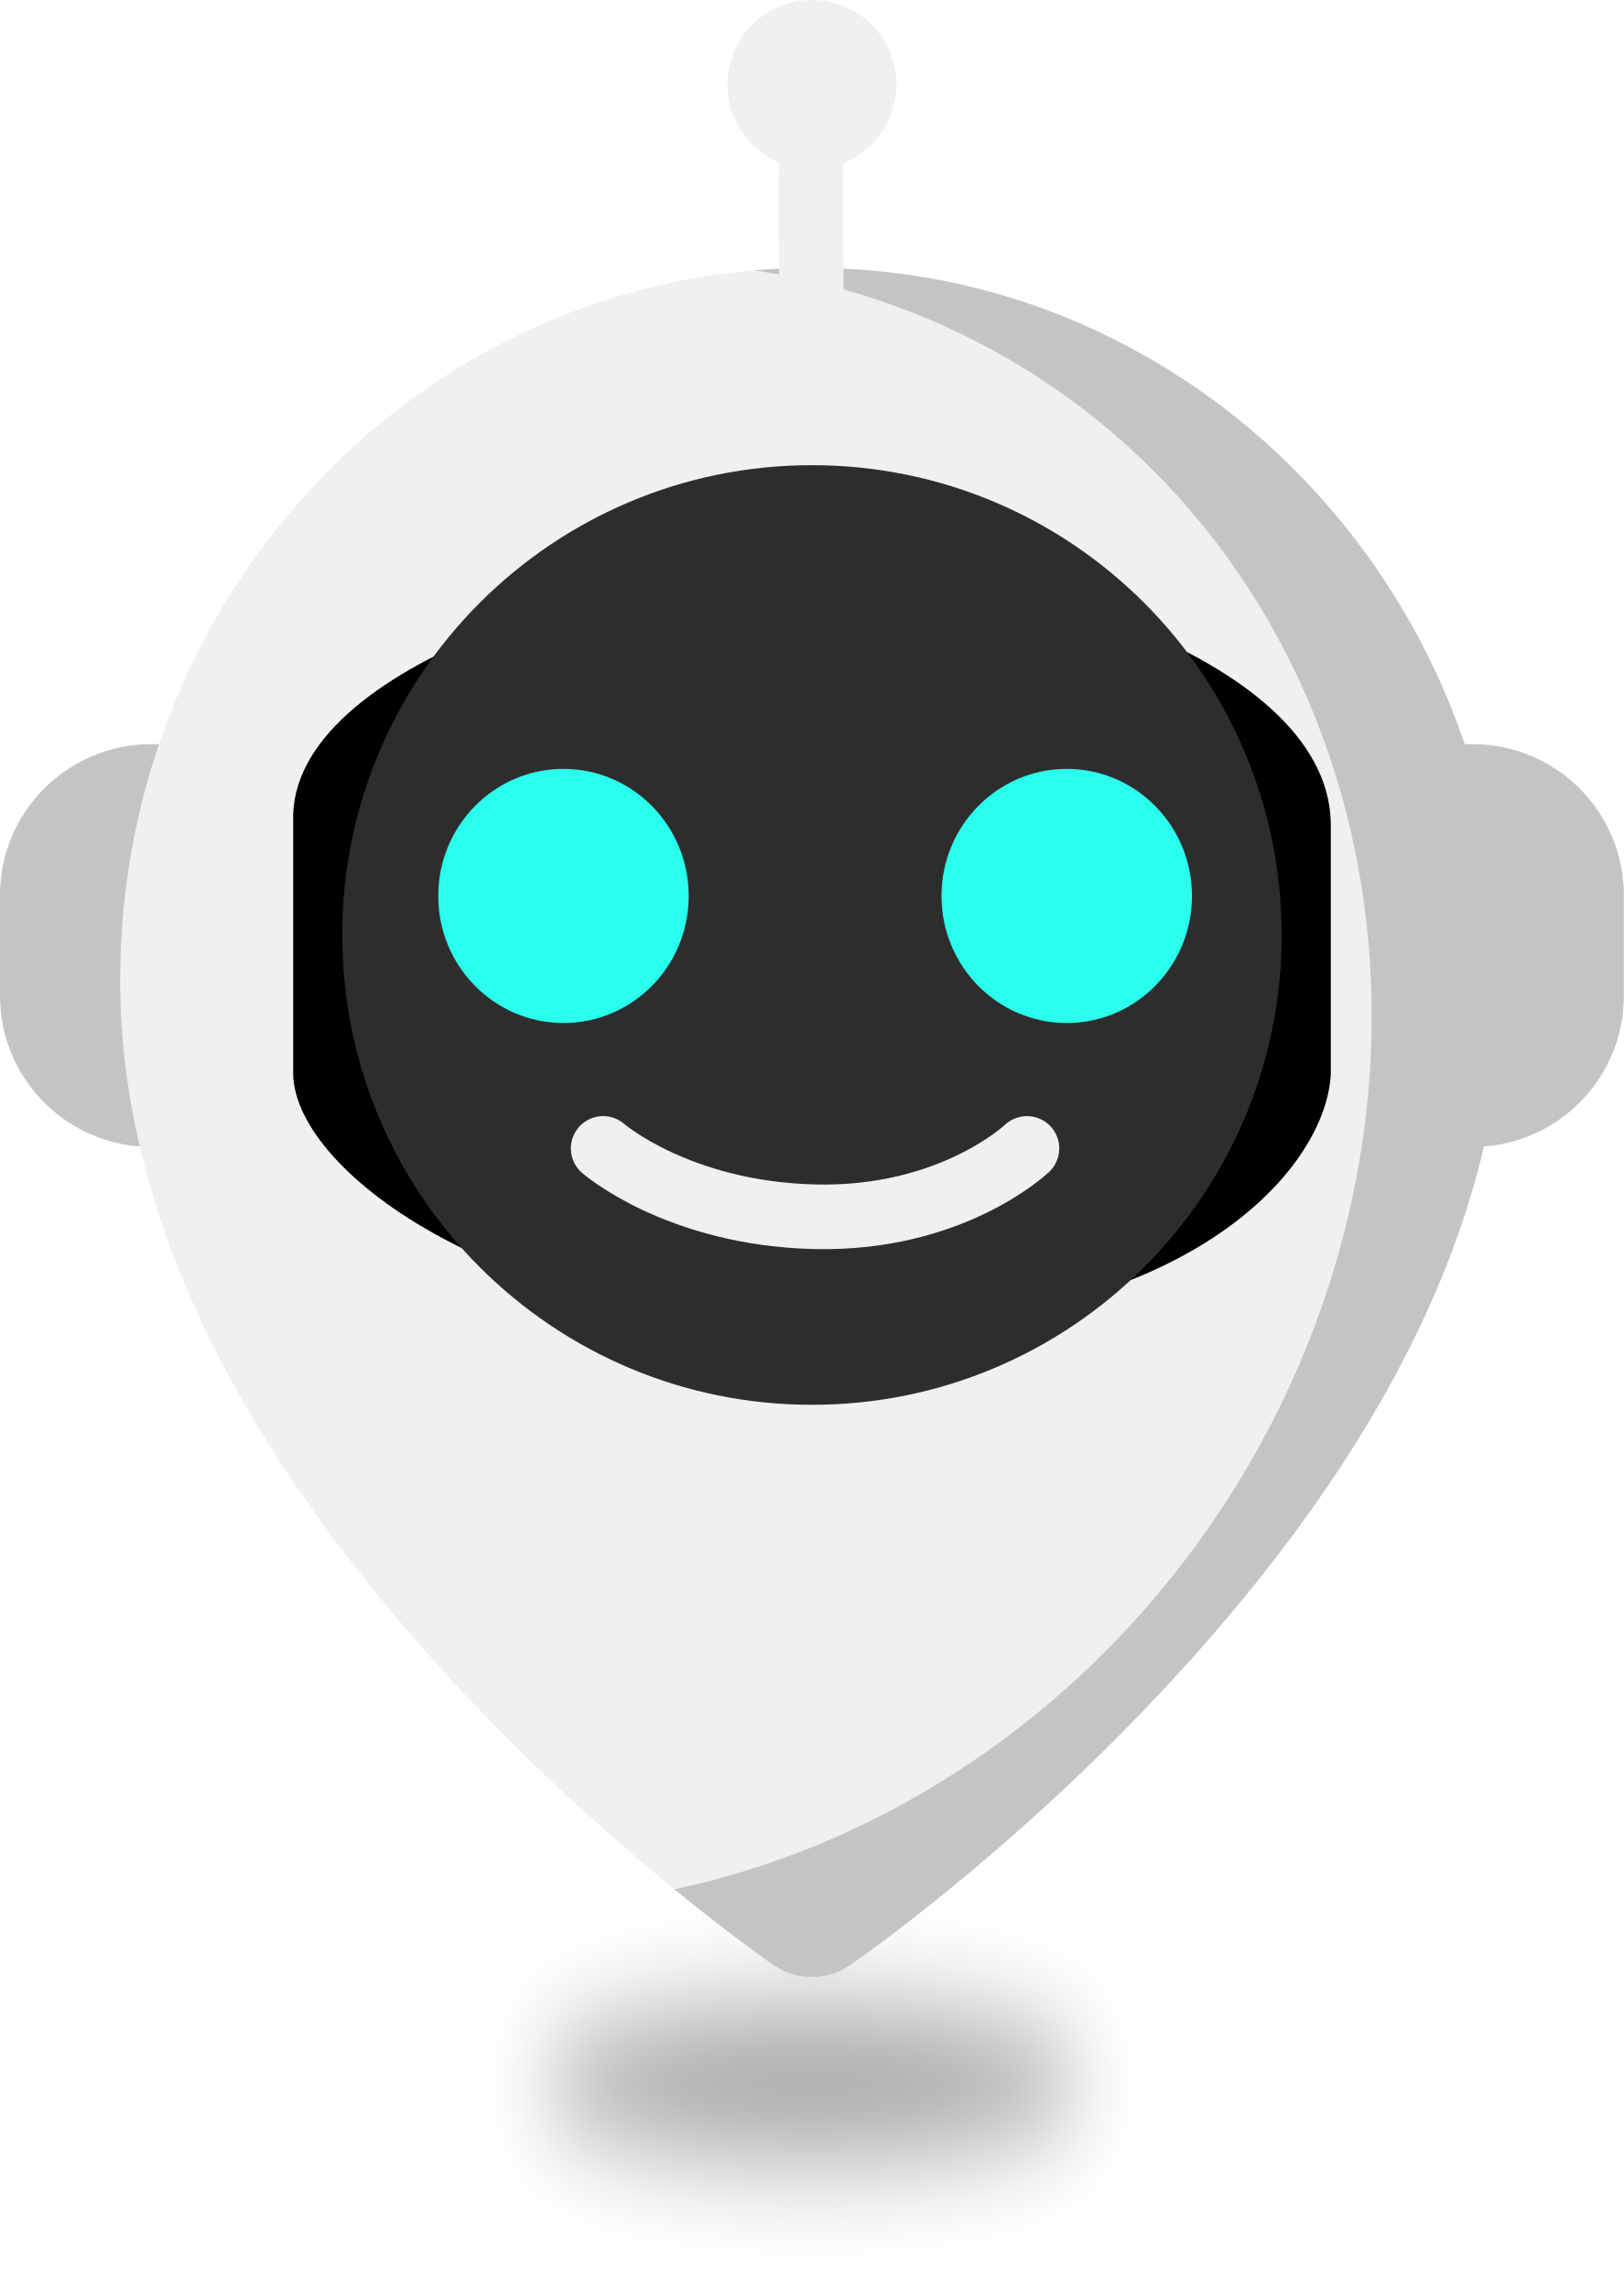
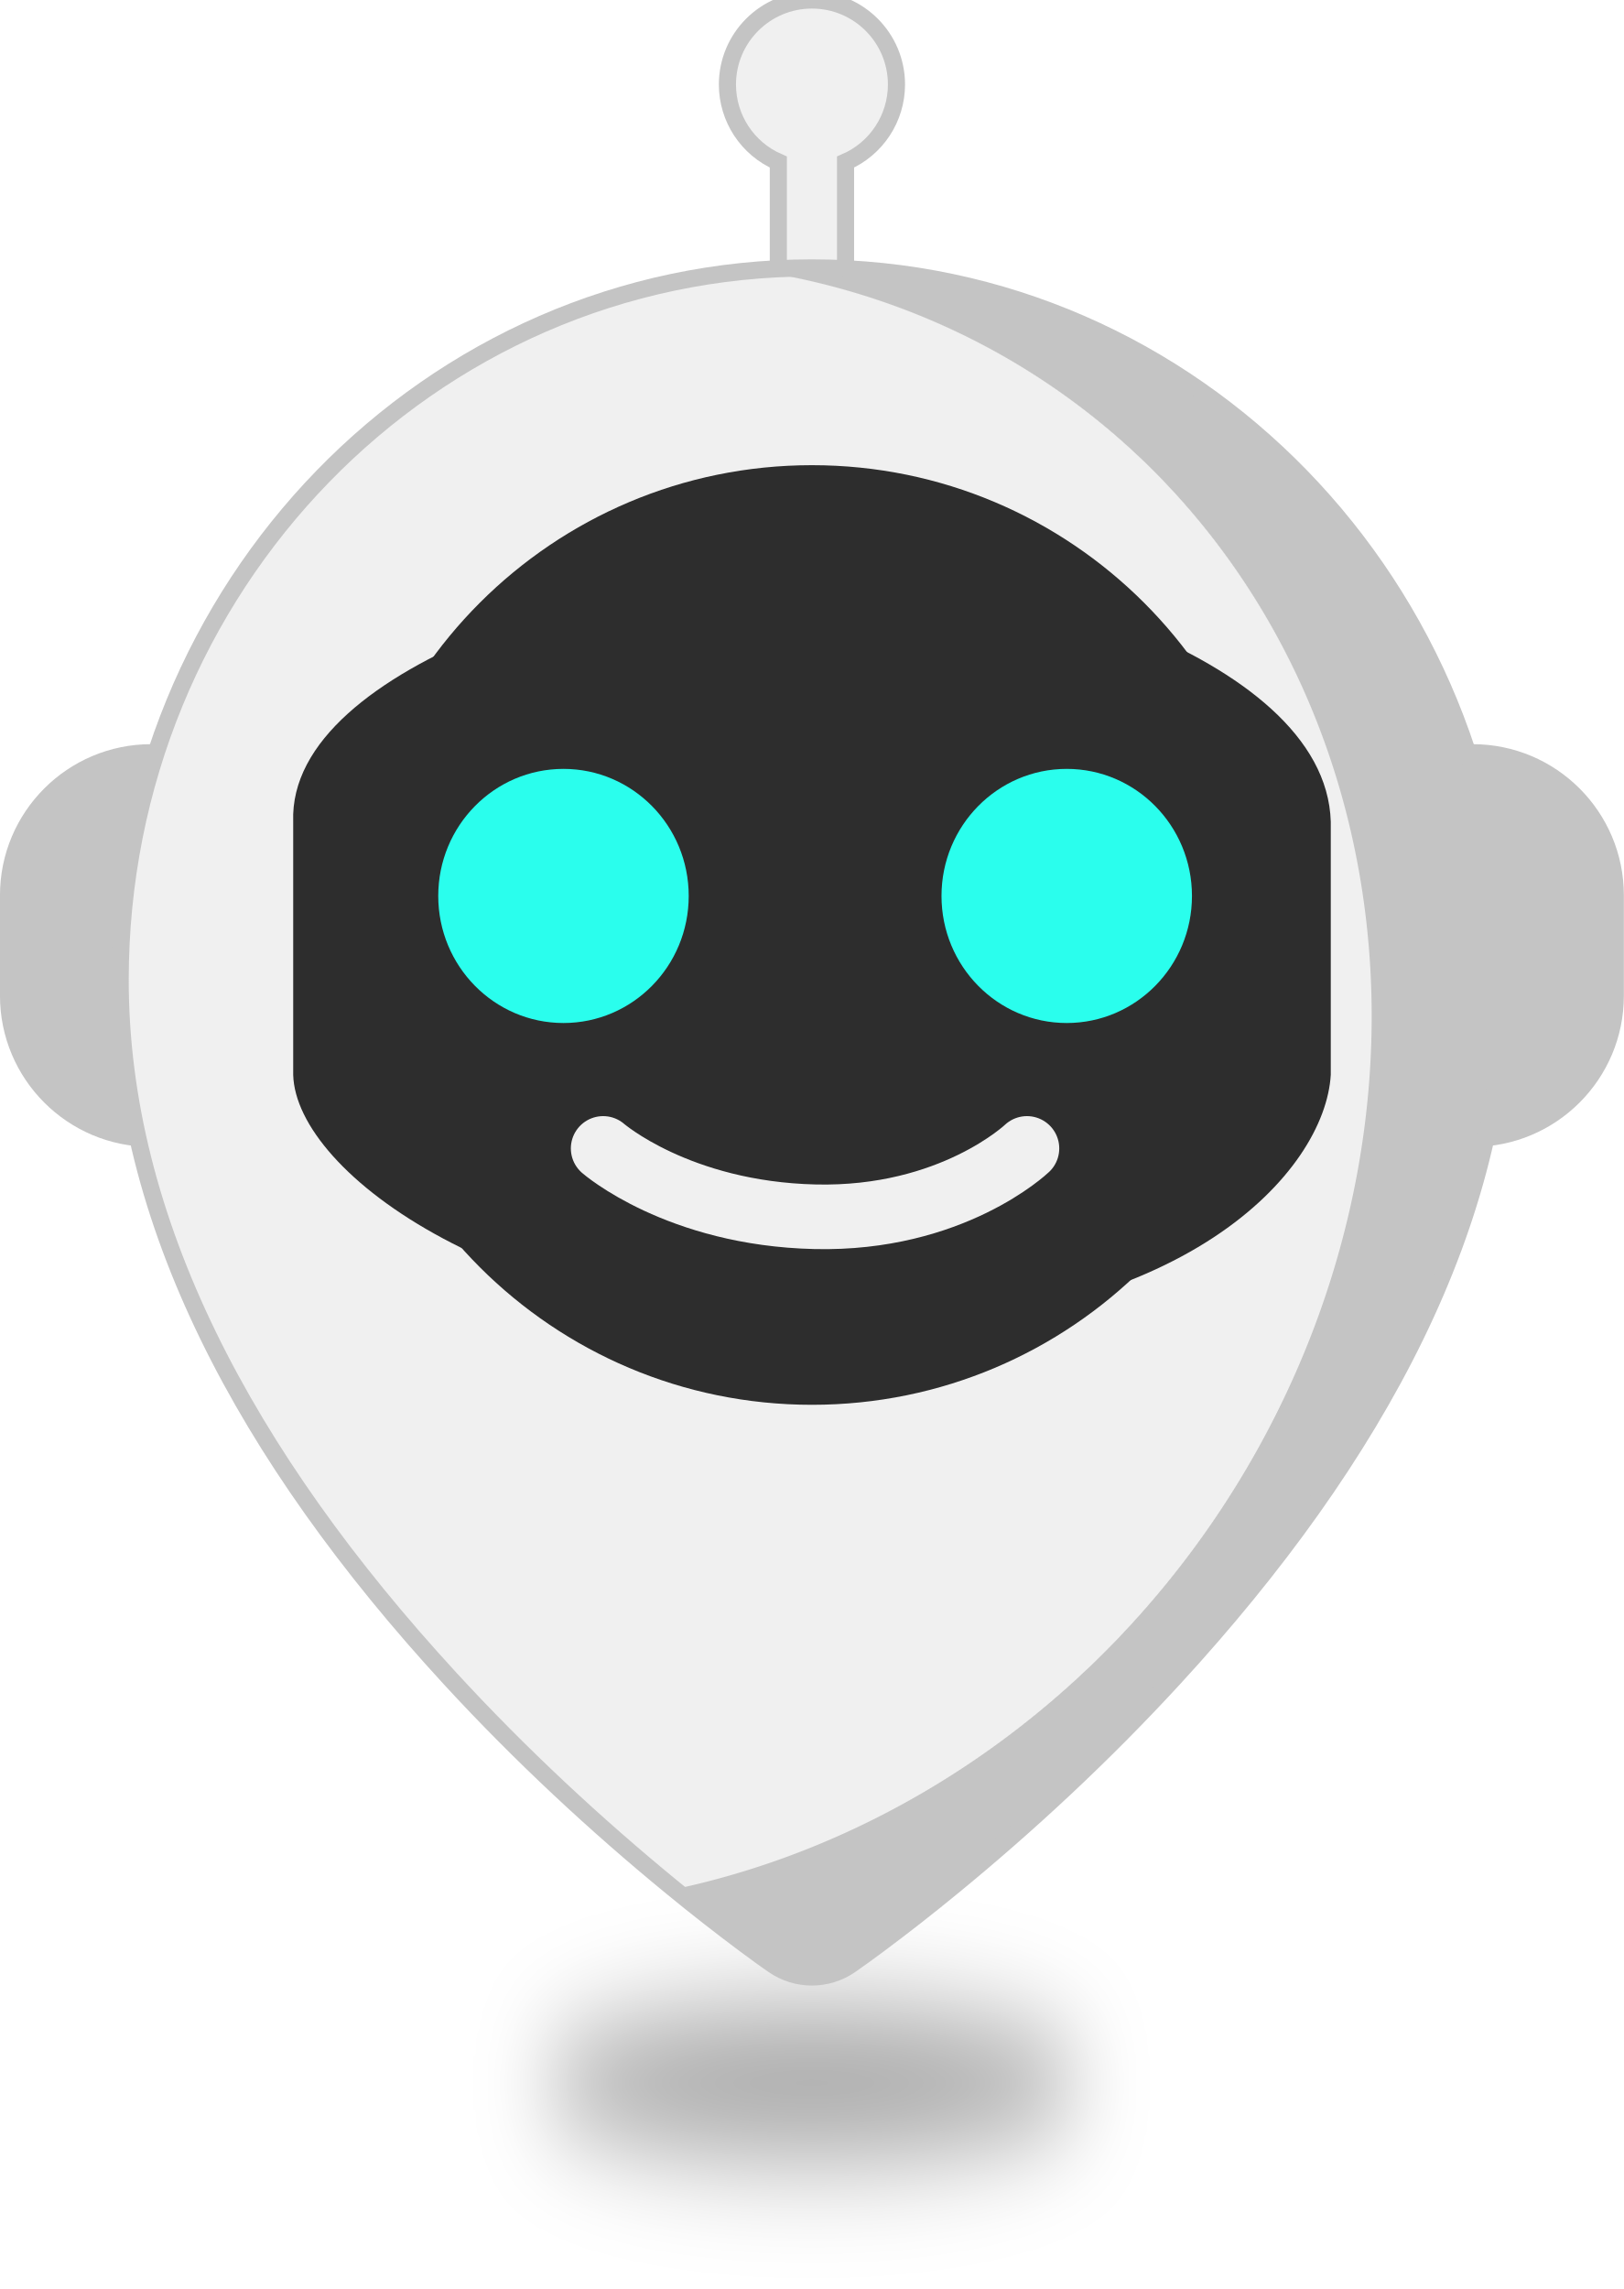
<svg xmlns="http://www.w3.org/2000/svg" xmlns:xlink="http://www.w3.org/1999/xlink" width="25.143mm" height="35.435mm" viewBox="0 0 25.143 35.435" version="1.1" id="svg5" xml:space="preserve">
  <defs id="defs2">
    <linearGradient id="linearGradient4041">
      <stop style="stop-color:#f0f0f0;stop-opacity:1" offset="0" id="stop4037" />
      <stop style="stop-color:#f0f0f0;stop-opacity:1" offset="0.865" id="stop6657" />
      <stop style="stop-color:#c4c4c4;stop-opacity:1" offset="0.866" id="stop6655" />
      <stop style="stop-color:#c4c4c4;stop-opacity:1" offset="1" id="stop4039" />
    </linearGradient>
    <radialGradient xlink:href="#linearGradient4041" id="radialGradient4169" cx="112.353" cy="140.45" fx="112.353" fy="140.45" r="10.709" gradientTransform="matrix(1.068267,0.7176045,-0.7858249,1.169824,91.72173,-117.6836)" gradientUnits="userSpaceOnUse" />
    <filter style="color-interpolation-filters:sRGB" id="filter8164" x="-0.155" y="-0.868" width="1.309" height="2.735">
      <feGaussianBlur stdDeviation="0.921" id="feGaussianBlur8166" />
    </filter>
  </defs>
  <g id="layer1" transform="translate(-92.42844,-110.4548)">
    <rect style="opacity:1;fill:#c4c4c4;fill-opacity:1;stroke:none;stroke-width:1.017;stroke-linecap:round;stroke-dasharray:none;stroke-opacity:1" id="rect8688" width="25.143" height="6.234" x="92.428" y="121.975" ry="2.341" />
    <ellipse style="opacity:0.344;mix-blend-mode:normal;fill:#000000;fill-opacity:1;stroke:none;stroke-width:1;stroke-linecap:round;stroke-dasharray:none;stroke-opacity:1;filter:url(#filter8164)" id="path8162" cx="104.322" cy="143.602" rx="7.151" ry="1.273" transform="matrix(0.5918715,0,0,0.9156311,43.25464,11.21374)" />
-     <path style="fill:url(#radialGradient4169);fill-opacity:1;stroke-width:0.265" d="m 105,114.602 c 5.914,0 10.709,4.936 10.709,11.024 0,3.717 -1.93,7.36 -5.113,10.818 -1.091,1.186 -2.257,2.266 -3.424,3.222 a 30.552,30.552 0 0 1 -1.132,0.886 15.785,15.785 0 0 1 -0.447,0.323 1.046,1.046 0 0 1 -1.188,0 c -0.086,-0.059 -0.238,-0.167 -0.447,-0.323 a 30.495,30.495 0 0 1 -1.132,-0.886 c -1.166,-0.956 -2.332,-2.036 -3.424,-3.222 -3.182,-3.458 -5.113,-7.101 -5.113,-10.818 0,-6.089 4.795,-11.024 10.709,-11.024 z" id="path186" />
-     <path id="rect1208" style="fill:#000000;fill-opacity:1;stroke-width:10" d="m 105.001,119.158 c 2.632,-0.033 7.953,1.384 8.032,4.017 v 3.918 c -0.087,1.497 -2.27,3.924 -7.515,3.924 -5.245,0 -8.508,-2.393 -8.55,-3.924 v -3.918 c -0.086,-2.494 5.4,-3.984 8.032,-4.017 z" />
+     <path id="path8634" style="fill:#f0f0f0;fill-opacity:1;stroke:#c4c4c4;stroke-width:1.002;stroke-linecap:round;stroke-miterlimit:4;stroke-dasharray:none;stroke-opacity:1" d="M 47.514 0 A 4.947 4.947 0 0 0 42.568 4.947 A 4.947 4.947 0 0 0 45.547 9.482 L 45.547 25.129 L 49.48 25.129 L 49.48 9.482 A 4.947 4.947 0 0 0 52.461 4.947 A 4.947 4.947 0 0 0 47.514 0 z " transform="matrix(0.2645833,0,0,0.2645833,92.42844,110.4548)" />
+     <path style="fill:url(#radialGradient4169);fill-opacity:1;stroke-width:0.265;stroke:#c4c4c4;stroke-opacity:1;stroke-miterlimit:4;stroke-dasharray:none" d="m 105,114.602 c 5.914,0 10.709,4.936 10.709,11.024 0,3.717 -1.93,7.36 -5.113,10.818 -1.091,1.186 -2.257,2.266 -3.424,3.222 a 30.552,30.552 0 0 1 -1.132,0.886 15.785,15.785 0 0 1 -0.447,0.323 1.046,1.046 0 0 1 -1.188,0 c -0.086,-0.059 -0.238,-0.167 -0.447,-0.323 a 30.495,30.495 0 0 1 -1.132,-0.886 c -1.166,-0.956 -2.332,-2.036 -3.424,-3.222 -3.182,-3.458 -5.113,-7.101 -5.113,-10.818 0,-6.089 4.795,-11.024 10.709,-11.024 z" id="path186" />
+     <path id="rect1208" style="fill:#2d2d2d;fill-opacity:1;stroke-width:10" d="m 105.001,119.158 c 2.632,-0.033 7.953,1.384 8.032,4.017 v 3.918 c -0.087,1.497 -2.27,3.924 -7.515,3.924 -5.245,0 -8.508,-2.393 -8.55,-3.924 v -3.918 c -0.086,-2.494 5.4,-3.984 8.032,-4.017 z" />
    <circle style="opacity:1;fill:#2d2d2d;fill-opacity:1;stroke:none;stroke-width:1;stroke-linecap:round;stroke-dasharray:none;stroke-opacity:1" id="path12000" cx="105" cy="124.929" r="7.273" />
    <g id="g1203" transform="translate(0.164835,-0.862423)" style="fill:#2afeed;fill-opacity:1">
      <ellipse style="fill:#2afeed;fill-opacity:1;stroke:none;stroke-width:8" id="path416" cx="100.988" cy="125.187" rx="1.939" ry="1.967" />
      <ellipse style="fill:#2afeed;fill-opacity:1;stroke:none;stroke-width:8" id="path416-5" cx="108.78" cy="125.187" rx="1.939" ry="1.967" />
    </g>
    <path style="fill:none;fill-opacity:1;stroke:#f0f0f0;stroke-width:1;stroke-linecap:round;stroke-dasharray:none;stroke-opacity:1" d="m 101.767,128.233 c 0,0 1.159,1.009 3.281,1.058 2.122,0.049 3.281,-1.058 3.281,-1.058" id="path1370" />
-     <g id="g10556">
-       <circle style="opacity:1;fill:#f0f0f0;fill-opacity:1;stroke:none;stroke-width:1.114;stroke-linecap:round;stroke-dasharray:none;stroke-opacity:1" id="path8634" cx="105" cy="111.764" r="1.309" />
-       <path style="opacity:1;fill:#c4c4c4;fill-opacity:1;stroke:#f0f0f0;stroke-width:0.995;stroke-linecap:round;stroke-dasharray:none;stroke-opacity:1" d="m 105.018,112.587 c -0.081,0.292 0,3.503 0,3.503" id="path10345" />
-     </g>
  </g>
</svg>
